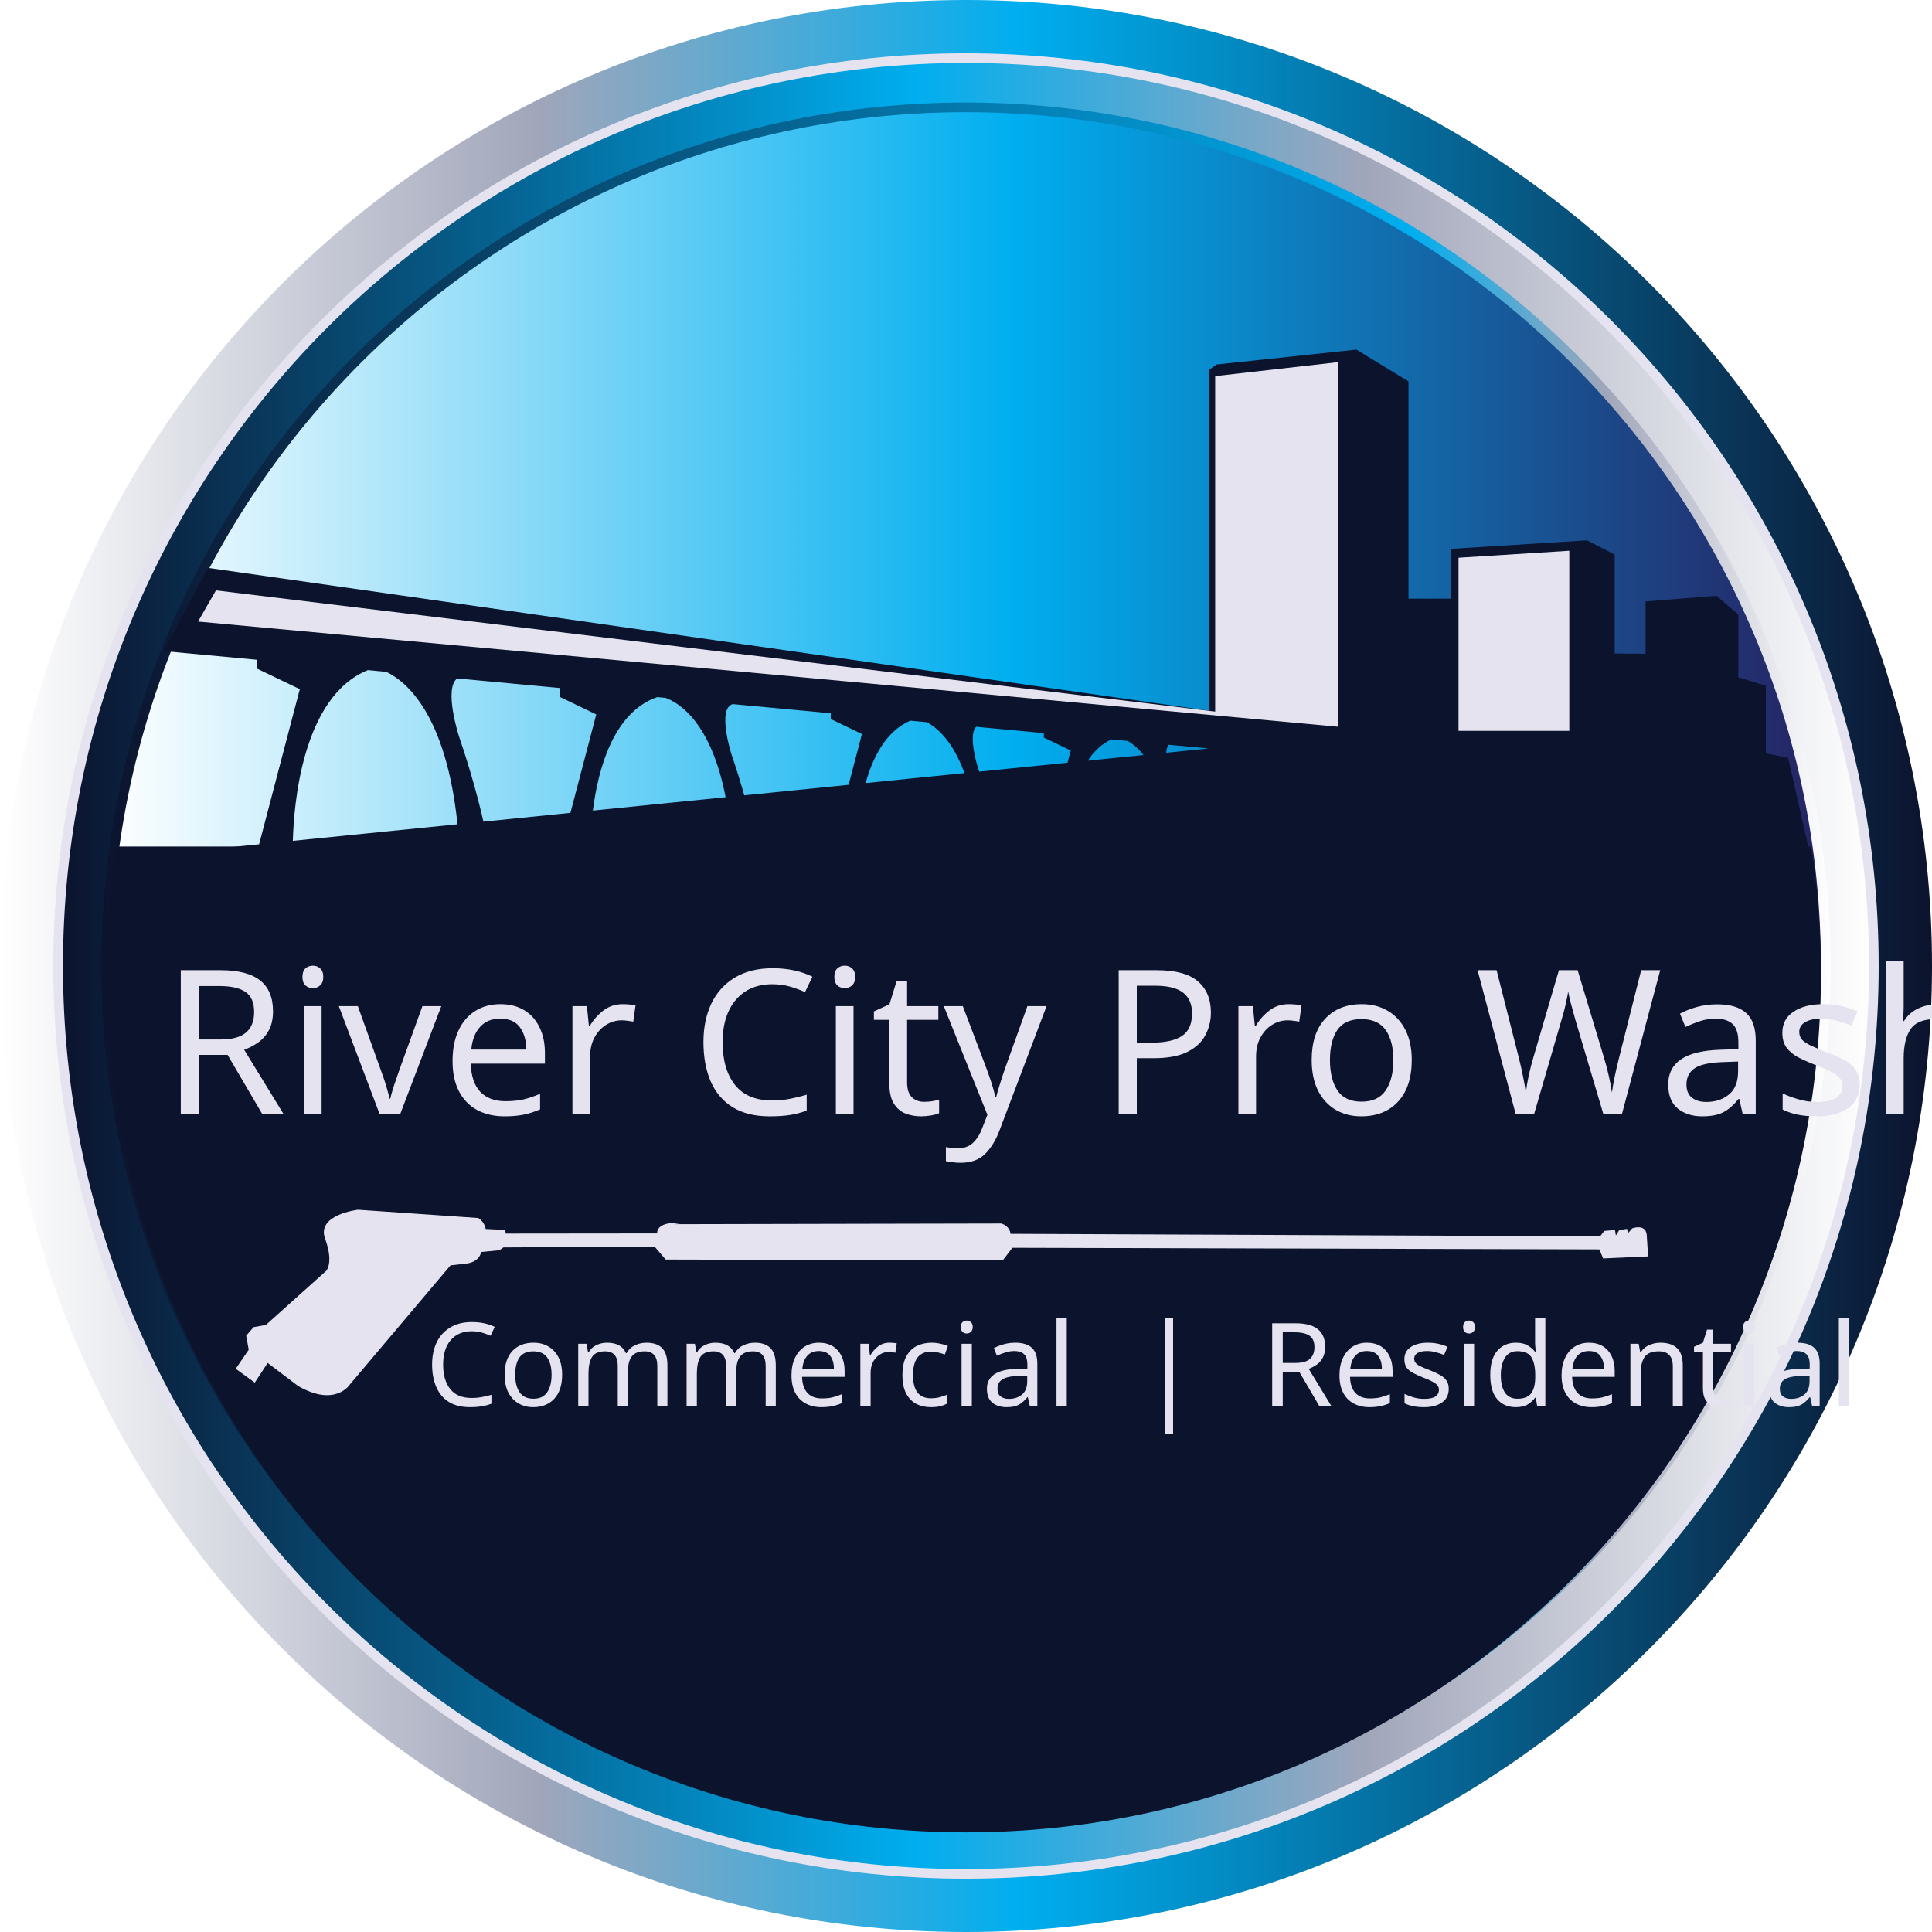
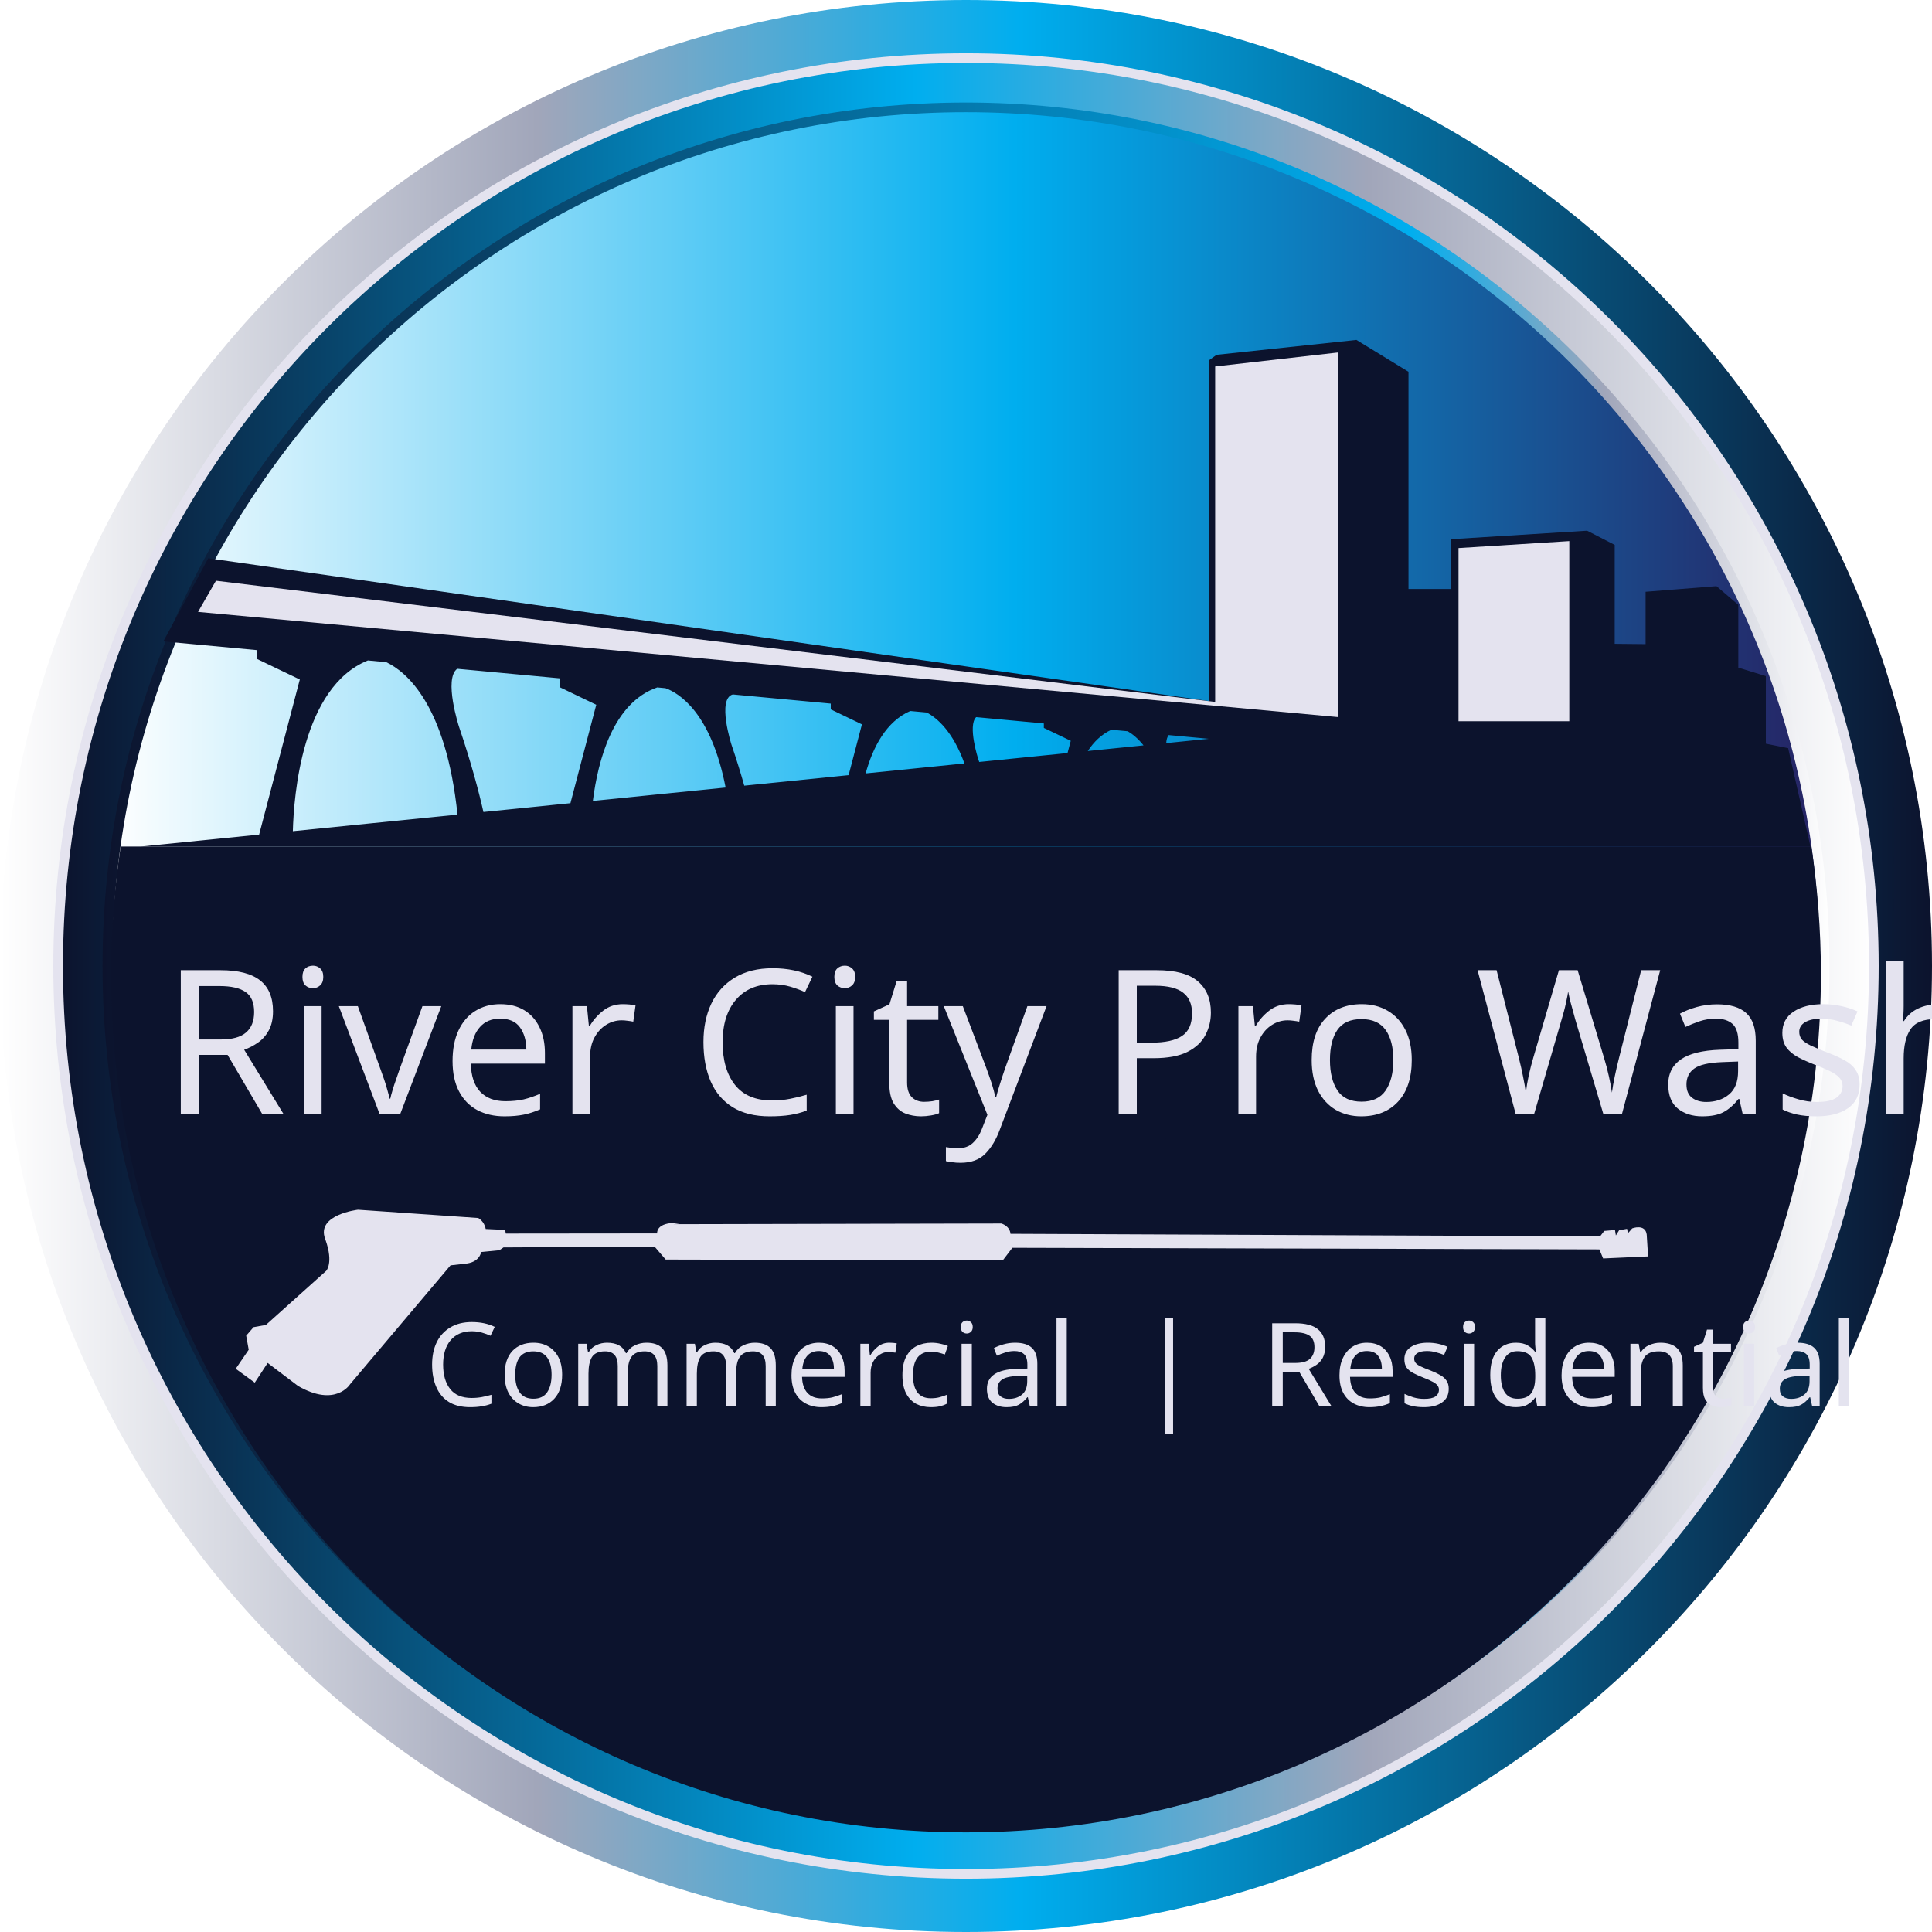
<svg xmlns="http://www.w3.org/2000/svg" version="1.1" x="0px" y="0px" width="200px" height="200px" viewBox="0 0 200 200" enable-background="new 0 0 200 200" xml:space="preserve">
  <g id="background" display="none">
    <rect display="inline" fill="#0C132D" width="200" height="200" />
  </g>
  <g id="Layer_1">
    <g>
      <linearGradient id="SVGID_1_" gradientUnits="userSpaceOnUse" x1="0" y1="100" x2="200" y2="100">
        <stop offset="0" style="stop-color:#FFFFFF" />
        <stop offset="0.278" style="stop-color:#A1A6BA" />
        <stop offset="0.528" style="stop-color:#00AEEF" />
        <stop offset="1" style="stop-color:#0C132D" />
      </linearGradient>
      <path fill="url(#SVGID_1_)" d="M100,0C44.768,0,0,44.77,0,100c0,55.23,44.768,100,100,100c55.232,0,100-44.77,100-100    C200,44.77,155.232,0,100,0z" />
      <linearGradient id="SVGID_2_" gradientUnits="userSpaceOnUse" x1="193.981" y1="100.001" x2="6.02" y2="100.001">
        <stop offset="0" style="stop-color:#FFFFFF" />
        <stop offset="0.278" style="stop-color:#A1A6BA" />
        <stop offset="0.528" style="stop-color:#00AEEF" />
        <stop offset="1" style="stop-color:#0C132D" />
      </linearGradient>
      <path fill="url(#SVGID_2_)" stroke="#E4E3EF" stroke-miterlimit="10" d="M193.98,100c0,51.908-42.068,93.982-93.98,93.982    c-51.911,0-93.98-42.074-93.98-93.982c0-51.909,42.07-93.982,93.98-93.982C151.912,6.018,193.98,48.091,193.98,100z" />
-       <linearGradient id="SVGID_3_" gradientUnits="userSpaceOnUse" x1="11" y1="100" x2="189" y2="100">
+       <linearGradient id="SVGID_3_" gradientUnits="userSpaceOnUse" x1="11.114" y1="100" x2="188.887" y2="100">
        <stop offset="0" style="stop-color:#FFFFFF" />
        <stop offset="0.528" style="stop-color:#00AEEF" />
        <stop offset="1" style="stop-color:#262262" />
      </linearGradient>
-       <linearGradient id="SVGID_4_" gradientUnits="userSpaceOnUse" x1="189.5" y1="100.001" x2="10.501" y2="100.001">
+       <linearGradient id="SVGID_4_" gradientUnits="userSpaceOnUse" x1="189.387" y1="100.001" x2="10.614" y2="100.001">
        <stop offset="0" style="stop-color:#FFFFFF" />
        <stop offset="0.13" style="stop-color:#A1A6BA" />
        <stop offset="0.243" style="stop-color:#00AEEF" />
        <stop offset="1" style="stop-color:#0C132D" />
      </linearGradient>
-       <path fill="url(#SVGID_3_)" stroke="url(#SVGID_4_)" stroke-miterlimit="10" d="M189,100c0,49.088-39.855,88.887-89,88.887    c-49.154,0-89-39.799-89-88.887c0-49.093,39.846-88.888,89-88.888C149.145,11.112,189,50.907,189,100z" />
+       <path fill="url(#SVGID_3_)" stroke="url(#SVGID_4_)" stroke-miterlimit="10" d="M188.887,100    c0,49.088-39.805,88.887-88.887,88.887c-49.091,0-88.886-39.799-88.886-88.887c0-49.093,39.795-88.888,88.886-88.888    C149.082,11.112,188.887,50.907,188.887,100z" />
      <path fill="#262262" d="M90.805,60.281" />
-       <path fill="#0C132D" d="M12,87.632c-0.643,4.296-1,8.688-1,13.165c0,49.09,40.125,88.888,89,88.888    c48.87,0,88.5-39.798,88.5-88.888c0-4.477-0.349-8.869-0.987-13.165H12z" />
+       <path fill="#0C132D" d="M12.488,87.632c-0.643,4.296-0.988,8.688-0.988,13.165c0,49.09,39.625,88.888,88.5,88.888    c48.87,0,88.5-39.798,88.5-88.888c0-4.477-0.349-8.869-0.987-13.165H12.488z" />
      <g>
        <g>
          <path fill="#0C132D" d="M14.541,118.355v-22.52h6.041c2.326,0,3.792,0.093,4.755,0.303c1.453,0.317,2.687,1.148,3.57,2.404      c0.825,1.171,1.225,2.742,1.225,4.803c0,1.484-0.177,2.605-0.563,3.494c0.167,0.332,0.29,0.668,0.373,1.012      c0.118,0.488,0.19,1.185,0.19,3.146v7.357H14.541z" />
          <rect x="25.673" y="95.836" fill="#0C132D" width="10.245" height="22.52" />
          <polygon fill="#0C132D" points="33.035,118.355 30.046,98.815 46.385,98.815 43.602,118.355     " />
          <path fill="#0C132D" d="M48.254,118.601c-1.23,0-2.363-0.192-3.367-0.571c-1.143-0.431-2.081-1.071-2.785-1.903      c-0.657-0.78-1.119-1.655-1.376-2.604c-0.217-0.8-0.318-1.78-0.318-3.084v-3.949c0-1.644,0.25-2.976,0.762-4.072      c0.603-1.288,1.622-2.32,2.946-2.983c1.145-0.572,2.44-0.863,3.853-0.863c1.689,0,3.16,0.359,4.374,1.067      c1.325,0.773,2.279,1.842,2.838,3.18c0.432,1.032,0.656,2.307,0.683,3.886l0.003,5.122h-0.032      c-0.037,0.572-0.104,1.06-0.206,1.491c-0.202,0.86-0.63,1.725-1.272,2.569c-0.702,0.925-1.605,1.629-2.681,2.09      C50.706,118.391,49.555,118.601,48.254,118.601z" />
          <path fill="#0C132D" d="M51.213,118.355v-19.54h8.052c0.493-0.149,0.945-0.214,1.31-0.239l3.198-0.211v10.97h-2.434      c-0.003,0.194-0.004,0.418-0.004,0.674v8.347H51.213z" />
          <path fill="#0C132D" d="M70.508,118.702c-1.771,0-3.311-0.358-4.575-1.064c-1.468-0.818-2.509-2.055-3.009-3.574      c-0.374-1.134-0.548-2.588-0.548-4.575v-4.826c0-1.34,0.049-2.35,0.15-3.086c0.151-1.095,0.583-2.133,1.284-3.087      c0.718-0.978,1.691-1.741,2.892-2.271c1.098-0.484,2.338-0.729,3.685-0.729c1.807,0,3.376,0.389,4.666,1.155      c1.437,0.853,2.419,1.999,2.917,3.406c0.382,1.081,0.56,2.481,0.56,4.41v4.917c0,2.085-0.165,3.546-0.52,4.597      c-0.462,1.368-1.407,2.524-2.808,3.437C73.884,118.268,72.305,118.702,70.508,118.702z" />
          <rect x="73.946" y="95.836" fill="#0C132D" width="10.245" height="22.52" />
          <path fill="#0C132D" d="M86.64,118.355c-1.158,0-1.979-0.055-2.583-0.173c-0.954-0.186-1.803-0.616-2.523-1.281      c-0.764-0.704-1.275-1.594-1.476-2.571c-0.09-0.438-0.173-1.125-0.173-3.168v-3.878h-0.888v-8.143h0.888v-2.132h10.133v2.132      h1.112v8.143h-1.112v2.888h1.286v8.184H86.64z" />
          <path fill="#0C132D" d="M86.18,120.253v-8.163h0.989l-2.646-13.274h16.525l-1.581,13.154c-0.203,1.686-0.368,2.787-0.518,3.466      c-0.226,1.012-0.633,1.892-1.209,2.615c-0.659,0.827-1.539,1.429-2.616,1.788c-0.846,0.282-1.941,0.414-3.445,0.414H86.18z" />
          <path fill="#0C132D" d="M99.211,118.355v-22.52h7.326c1.47,0,2.627,0.129,3.539,0.396c1.163,0.339,2.104,0.896,2.795,1.655      c0.668,0.731,1.123,1.612,1.351,2.616c0.166,0.725,0.243,1.665,0.243,2.956v1.438c0,1.52-0.188,2.644-0.591,3.539      c-0.523,1.159-1.464,2.065-2.72,2.622c-0.501,0.223-1.048,0.388-1.648,0.495v6.803H99.211z" />
          <path fill="#0C132D" d="M109.577,118.355v-19.54h8.054c0.492-0.149,0.944-0.214,1.31-0.239l3.198-0.211v10.97h-2.435      c-0.003,0.194-0.005,0.418-0.005,0.674v8.347H109.577z" />
          <path fill="#0C132D" d="M124.698,118.601c-1.231,0-2.285-0.145-3.222-0.44c-1.169-0.372-2.122-0.979-2.838-1.807      c-0.652-0.755-1.119-1.655-1.384-2.678c-0.219-0.836-0.321-1.898-0.321-3.341v-3.469c0-1.646,0.199-2.963,0.608-4.026      c0.506-1.318,1.444-2.423,2.713-3.192c1.182-0.715,2.617-1.077,4.271-1.077c1.317,0,2.506,0.216,3.532,0.643      c1.121,0.465,2.033,1.121,2.71,1.949c0.623,0.766,1.061,1.59,1.304,2.455c0.211,0.746,0.311,1.687,0.311,2.953v3.316      c0,1.462-0.08,2.514-0.251,3.309c-0.221,1.029-0.688,1.989-1.389,2.852c-0.747,0.916-1.696,1.591-2.827,2.013      C126.954,118.418,125.871,118.601,124.698,118.601z" />
          <polygon fill="#0C132D" points="132.94,118.355 130.319,95.836 154.085,95.836 151.479,118.355     " />
          <path fill="#0C132D" d="M154.146,118.601c-1.324,0-2.555-0.376-3.658-1.117c-1.479-0.993-2.229-2.726-2.229-5.148v-1.112      c0-0.348,0.012-0.744,0.06-1.163h-0.06v-3.908c0-1.467,0.196-2.643,0.601-3.595c0.493-1.161,1.393-2.14,2.675-2.907      c1.196-0.716,2.669-1.079,4.378-1.079c2.042,0,3.634,0.418,4.868,1.28c1.342,0.935,2.208,2.211,2.502,3.691      c0.127,0.633,0.272,1.777,0.272,5.019v9.796h-7.674C155.338,118.519,154.758,118.601,154.146,118.601z" />
          <path fill="#0C132D" d="M166.422,118.601c-1.462,0-2.773-0.25-3.896-0.744c-1.396-0.611-2.411-1.529-3.012-2.729      c-0.495-0.988-0.735-2.256-0.735-3.874v-3.653h0.132c-0.162-0.635-0.244-1.313-0.244-2.03c0-1.616,0.265-2.877,0.808-3.853      c0.612-1.103,1.63-1.971,2.94-2.507c1.046-0.425,2.228-0.641,3.517-0.641c1.242,0,2.356,0.175,3.312,0.521      c1.094,0.396,1.988,0.973,2.657,1.716c0.684,0.761,1.123,1.563,1.31,2.386c0.124,0.557,0.181,1.24,0.181,2.162v3.661      c0.21,0.699,0.316,1.48,0.316,2.339c0,1.598-0.247,2.859-0.756,3.857c-0.59,1.162-1.583,2.086-2.871,2.667      C169.022,118.358,167.792,118.601,166.422,118.601z" />
          <path fill="#0C132D" d="M168.809,118.355v-22.52h10.122v2.754c1.148,0.086,2.18,0.456,3.071,1.102      c1.377,0.998,1.896,2.19,2.09,3.015c0.171,0.729,0.247,1.751,0.247,3.313v12.336H168.809z" />
        </g>
        <g>
          <path fill="#0C132D" d="M16.541,116.355v-18.52h4.041c2.118,0,3.535,0.084,4.33,0.257c0.967,0.211,1.761,0.75,2.36,1.601      c0.579,0.823,0.86,2.017,0.86,3.652c0,1.536-0.212,2.546-0.669,3.178c-0.086,0.118-0.183,0.229-0.291,0.33      c0.027,0.029,0.053,0.059,0.078,0.089c0.395,0.478,0.639,0.928,0.748,1.378c0.066,0.276,0.135,0.812,0.135,2.678v5.357H16.541z" />
          <rect x="27.673" y="97.836" fill="#0C132D" width="6.245" height="18.52" />
          <path fill="#0C132D" d="M34.752,116.355l-2.377-15.54h5.735l0.125,1.062c0.005-0.055,0.107-1.062,0.107-1.062h5.737      l-2.213,15.54H34.752z" />
          <path fill="#0C132D" d="M48.254,116.601c-0.988,0-1.883-0.148-2.66-0.442c-0.823-0.31-1.484-0.756-1.966-1.324      c-0.465-0.553-0.792-1.169-0.972-1.835c-0.167-0.617-0.249-1.455-0.249-2.562v-3.949c0-1.345,0.188-2.399,0.574-3.225      c0.416-0.889,1.099-1.576,2.03-2.042c0.864-0.432,1.859-0.651,2.958-0.651c1.33,0,2.462,0.267,3.366,0.795      c0.94,0.548,1.613,1.296,2,2.223c0.357,0.854,0.531,1.98,0.531,3.441v3.673c0,0.922-0.061,1.628-0.185,2.157      c-0.137,0.585-0.446,1.195-0.917,1.815c-0.491,0.647-1.123,1.14-1.876,1.462C50.169,116.444,49.283,116.601,48.254,116.601z" />
          <path fill="#0C132D" d="M53.213,116.355v-15.54h6.218l-0.006,0.07c0.452-0.201,0.895-0.287,1.283-0.313l1.066-0.07v6.833h-1      c-0.802,0-1.093,0.132-1.163,0.173c-0.151,0.087-0.167,0.157-0.177,0.204c-0.029,0.132-0.098,0.62-0.098,2.297v6.347H53.213z" />
          <path fill="#0C132D" d="M70.508,116.702c-1.426,0-2.637-0.272-3.6-0.811c-1.038-0.578-1.739-1.403-2.084-2.453      c-0.302-0.914-0.448-2.206-0.448-3.95v-4.826c0-1.248,0.043-2.169,0.131-2.814c0.105-0.761,0.413-1.492,0.914-2.175      c0.508-0.691,1.21-1.238,2.086-1.624c0.842-0.371,1.811-0.56,2.878-0.56c1.442,0,2.668,0.294,3.644,0.875      c1.025,0.608,1.716,1.401,2.054,2.354c0.3,0.848,0.445,2.071,0.445,3.742v2.569h-5.857v0.704h5.857v1.644      c0,1.836-0.136,3.13-0.415,3.957c-0.314,0.932-0.989,1.738-2.004,2.399C73.122,116.376,71.911,116.702,70.508,116.702z" />
          <rect x="75.946" y="97.836" fill="#0C132D" width="6.245" height="18.52" />
          <path fill="#0C132D" d="M86.64,116.355c-1.012,0-1.732-0.044-2.201-0.136c-0.584-0.113-1.105-0.379-1.548-0.788      c-0.462-0.426-0.756-0.932-0.873-1.503c-0.057-0.277-0.133-0.865-0.133-2.767v-5.878h-0.888v-4.143h0.888v-2.132h6.133v2.132      h1.112v4.143h-1.112v6.245c0,0.271,0.004,0.48,0.011,0.639c0.079,0.003,1.275,0.004,1.275,0.004v4.184H86.64z" />
          <path fill="#0C132D" d="M88.18,118.253v-4.163h1c0.169,0,0.309-0.002,0.425-0.006c-0.034-0.18-2.644-13.269-2.644-13.269h5.824      l0.149,1.007l0.073-1.007h5.787l-1.313,10.915c-0.192,1.597-0.351,2.667-0.485,3.271c-0.159,0.712-0.435,1.319-0.821,1.804      c-0.414,0.52-0.98,0.901-1.685,1.137c-0.627,0.21-1.547,0.312-2.812,0.312H88.18z" />
          <path fill="#0C132D" d="M101.211,116.355v-18.52h5.326c1.277,0,2.251,0.103,2.979,0.315c0.806,0.235,1.438,0.599,1.878,1.082      c0.432,0.474,0.728,1.05,0.878,1.713c0.13,0.568,0.193,1.391,0.193,2.512v1.438c0,1.21-0.136,2.099-0.414,2.718      c-0.322,0.713-0.896,1.256-1.706,1.614c-0.717,0.319-1.596,0.475-2.686,0.475h-0.153v6.652H101.211z" />
          <path fill="#0C132D" d="M111.577,116.355v-15.54h6.218l-0.006,0.07c0.452-0.201,0.896-0.287,1.283-0.313l1.066-0.07v6.833h-1      c-0.802,0-1.093,0.132-1.163,0.173c-0.151,0.087-0.167,0.157-0.178,0.203c-0.029,0.134-0.099,0.621-0.099,2.298v6.347H111.577z" />
          <path fill="#0C132D" d="M124.698,116.601c-1.009,0-1.89-0.117-2.617-0.348c-0.811-0.258-1.459-0.663-1.93-1.207      c-0.45-0.521-0.773-1.151-0.961-1.873c-0.173-0.66-0.257-1.589-0.257-2.838v-3.469c0-1.396,0.155-2.478,0.475-3.309      c0.352-0.915,0.985-1.655,1.884-2.2c0.863-0.522,1.951-0.787,3.233-0.787c1.053,0,1.983,0.165,2.766,0.489      c0.813,0.338,1.462,0.798,1.927,1.367c0.447,0.55,0.76,1.132,0.928,1.73c0.159,0.561,0.236,1.351,0.236,2.413v3.316      c0,1.299-0.067,2.244-0.206,2.888c-0.154,0.719-0.486,1.396-0.986,2.012c-0.517,0.634-1.18,1.104-1.973,1.399      C126.479,116.461,125.631,116.601,124.698,116.601z" />
          <path fill="#0C132D" d="M142.617,116.355l-0.156-0.81c-0.103-0.529-0.203-1.075-0.301-1.636      c-0.071,0.504-0.349,2.445-0.349,2.445h-7.091l-2.155-18.52h6.22l0.104,1.323c0.021-0.151,0.179-1.323,0.179-1.323h6.221      l0.107,0.879c0.015,0.128,0.037,0.34,0.064,0.638c0.031-0.221,0.219-1.518,0.219-1.518h6.16l-2.144,18.52H142.617z" />
          <path fill="#0C132D" d="M154.146,116.601c-0.919,0-1.774-0.262-2.542-0.777c-0.905-0.607-1.346-1.749-1.346-3.488v-1.112      c0-1.292,0.23-2.159,0.725-2.728c0.128-0.146,0.29-0.291,0.49-0.436h-1.215v-1.908c0-1.192,0.145-2.113,0.441-2.813      c0.324-0.764,0.95-1.427,1.861-1.973c0.882-0.527,2.009-0.795,3.351-0.795c1.618,0,2.837,0.301,3.725,0.92      c0.923,0.644,1.489,1.464,1.684,2.44c0.158,0.787,0.234,2.302,0.234,4.629v7.796h-6.004      C155.126,116.519,154.655,116.601,154.146,116.601z" />
          <path fill="#0C132D" d="M166.422,116.601c-1.184,0-2.224-0.193-3.091-0.575c-0.959-0.42-1.643-1.023-2.028-1.793      c-0.353-0.704-0.523-1.679-0.523-2.979v-1.653h1.935c-0.788-0.55-1.289-1.078-1.551-1.623c-0.329-0.69-0.496-1.5-0.496-2.407      c0-1.267,0.182-2.209,0.555-2.879c0.396-0.714,1.053-1.263,1.95-1.629c0.803-0.327,1.73-0.492,2.76-0.492      c1.01,0,1.895,0.135,2.631,0.401c0.782,0.283,1.405,0.678,1.853,1.175c0.457,0.509,0.732,0.995,0.845,1.488      c0.088,0.397,0.131,0.959,0.131,1.721v1.786h-2.065c0.76,0.459,1.297,0.912,1.63,1.372c0.506,0.699,0.752,1.628,0.752,2.842      c0,1.274-0.176,2.239-0.538,2.949c-0.388,0.765-1.032,1.355-1.912,1.753C168.459,116.418,167.506,116.601,166.422,116.601z" />
          <path fill="#0C132D" d="M170.809,116.355v-18.52h6.122v2.969c0.465-0.156,0.958-0.235,1.47-0.235c0.933,0,1.75,0.25,2.429,0.741      c0.704,0.511,1.147,1.134,1.315,1.852c0.133,0.566,0.194,1.474,0.194,2.856v10.336H170.809z" />
        </g>
        <text transform="matrix(1 0 0 1 16.6841 115.3555)" fill="#E4E3EF" font-family="'Impact'" font-size="20.897">River City Pro Wash</text>
      </g>
      <path fill="#E4E3EF" d="M27.707,141.093l-1.334,2.04l-1.971-1.437l1.344-1.972l-0.261-1.452l0.761-0.882l1.28-0.233l6.238-5.595    c0,0,0.781-0.794-0.061-3.189c-0.014-0.052-0.03-0.093-0.049-0.14c-0.921-2.503,3.404-3.003,3.404-3.003l12.445,0.856    c0,0,0.627,0.316,0.777,1.141l2.012,0.092l0.068,0.381l15.666-0.016c0,0-0.148-1.004,1.689-1.089    c1.833-0.089,0.023,0.133,0.023,0.133l33.92-0.071c0,0,0.868,0.232,0.948,1.069l61.036,0.261l0.428-0.56l1.112-0.099l0.093,0.569    l0.335-0.542l0.823-0.146l0.087,0.46l0.446-0.509c0,0,1.348-0.51,1.501,0.638l0.141,2.266l-4.654,0.211l-0.385-0.938l-60.77-0.165    l-0.989,1.297l-34.898-0.08l-1.149-1.339l-15.641,0.083l-0.425,0.289l-1.89,0.187c0,0-0.124,1.094-1.702,1.216l-1.466,0.164    l-10.406,12.317c0,0-1.481,2.405-5.363,0.181L27.707,141.093z" />
      <text transform="matrix(1 0 0 1 43.9971 145.5469)" fill="#E4E3EF" font-family="'Impact'" font-size="12">Commercial  |  Residential</text>
      <g>
-         <path fill="#0C132D" d="M14.567,88.632h172.851l-2.309-10.183l-2.309-0.462v-6.999l-2.85-0.877v-6.5l-2.258-1.934l-7.341,0.583     v5.418l-3.198-0.032V57.407l-2.857-1.47l-14.135,0.882v5.152h-4.354V39.485l-5.39-3.295l-14.477,1.541l-0.811,0.583V73.57     L21.557,58.789l-4.649,8.608l9.71,0.904v0.921l4.418,2.119l-4.212,16.058L14.567,88.632z M47.514,76.225     c0,0-1.605-4.94-0.184-5.993l10.641,0.991v0.929l3.753,1.804l-2.672,10.19l-9.008,0.911     C49.581,82.998,48.795,79.992,47.514,76.225z M116.741,76.699c0.468,0.27,1.047,0.722,1.636,1.463l-5.768,0.582     c0.623-0.949,1.422-1.732,2.443-2.2L116.741,76.699z M110.845,77.687l-0.335,1.269l-9.141,0.923     c-0.035-0.109-0.066-0.215-0.111-0.329c0,0-1.106-3.43-0.207-4.313l7.007,0.654v0.462L110.845,77.687z M95.938,74.76     c1.067,0.567,2.699,1.948,3.9,5.271l-10.229,1.033c0.75-2.702,2.121-5.375,4.619-6.461L95.938,74.76z M89.227,75.985     l-1.379,5.258l-10.801,1.089c-0.352-1.243-0.782-2.655-1.319-4.225c0,0-1.534-4.761,0.128-5.219L86,73.835v0.598L89.227,75.985z      M68.89,72.242c1.391,0.502,4.717,2.507,6.226,10.284l-13.743,1.385c0.53-4.211,2.093-10.166,6.664-11.749L68.89,72.242z      M120.727,77.927c0.02-0.347,0.1-0.642,0.254-0.833l4.151,0.386L120.727,77.927z M38.084,69.369l1.904,0.179     c2.097,1.002,6.185,4.409,7.373,15.78l-17.045,1.716C30.411,83.388,31.267,72.119,38.084,69.369z" />
-         <polygon fill="#E4E3EF" points="125.794,38.936 138.481,37.493 138.481,75.229 20.5,64.343 22.355,61.117 125.794,73.665    " />
-         <polygon fill="#E4E3EF" points="150.985,57.736 162.453,57.014 162.453,75.661 150.985,75.661    " />
+         <path fill="#0C132D" d="M14.567,87.632h172.851l-2.309-10.183l-2.309-0.462v-6.999l-2.85-0.877v-6.5l-2.258-1.934l-7.341,0.583     v5.418l-3.198-0.032V56.407l-2.857-1.47l-14.135,0.882v5.152h-4.354V38.485l-5.39-3.295l-14.477,1.541l-0.811,0.583V72.57     L21.557,57.789l-4.649,8.608l9.71,0.904v0.921l4.418,2.119l-4.212,16.058L14.567,87.632z M47.514,75.225     c0,0-1.605-4.94-0.184-5.993l10.641,0.991v0.929l3.753,1.804l-2.672,10.19l-9.008,0.911     C49.581,81.998,48.795,78.992,47.514,75.225z M116.741,75.699c0.468,0.27,1.047,0.722,1.636,1.463l-5.768,0.582     c0.623-0.949,1.422-1.732,2.443-2.2L116.741,75.699z M110.845,76.687l-0.335,1.269l-9.141,0.923     c-0.035-0.109-0.066-0.215-0.111-0.329c0,0-1.106-3.43-0.207-4.313l7.007,0.654v0.462L110.845,76.687z M95.938,73.76     c1.067,0.567,2.699,1.948,3.9,5.271l-10.229,1.033c0.75-2.702,2.121-5.375,4.619-6.461L95.938,73.76z M89.227,74.985     l-1.379,5.258l-10.801,1.089c-0.352-1.243-0.782-2.655-1.319-4.225c0,0-1.534-4.761,0.128-5.219L86,72.835v0.598L89.227,74.985z      M68.89,71.242c1.391,0.502,4.717,2.507,6.226,10.284l-13.743,1.385c0.53-4.211,2.093-10.166,6.664-11.749L68.89,71.242z      M120.727,76.927c0.02-0.347,0.1-0.642,0.254-0.833l4.151,0.386L120.727,76.927z M38.084,68.369l1.904,0.179     c2.097,1.002,6.185,4.409,7.373,15.78l-17.045,1.716C30.411,82.388,31.267,71.119,38.084,68.369z" />
+         <polygon fill="#E4E3EF" points="125.794,37.936 138.481,36.493 138.481,74.229 20.5,63.343 22.355,60.117 125.794,72.665    " />
+         <polygon fill="#E4E3EF" points="150.985,56.736 162.453,56.014 162.453,74.661 150.985,74.661    " />
      </g>
    </g>
  </g>
</svg>
